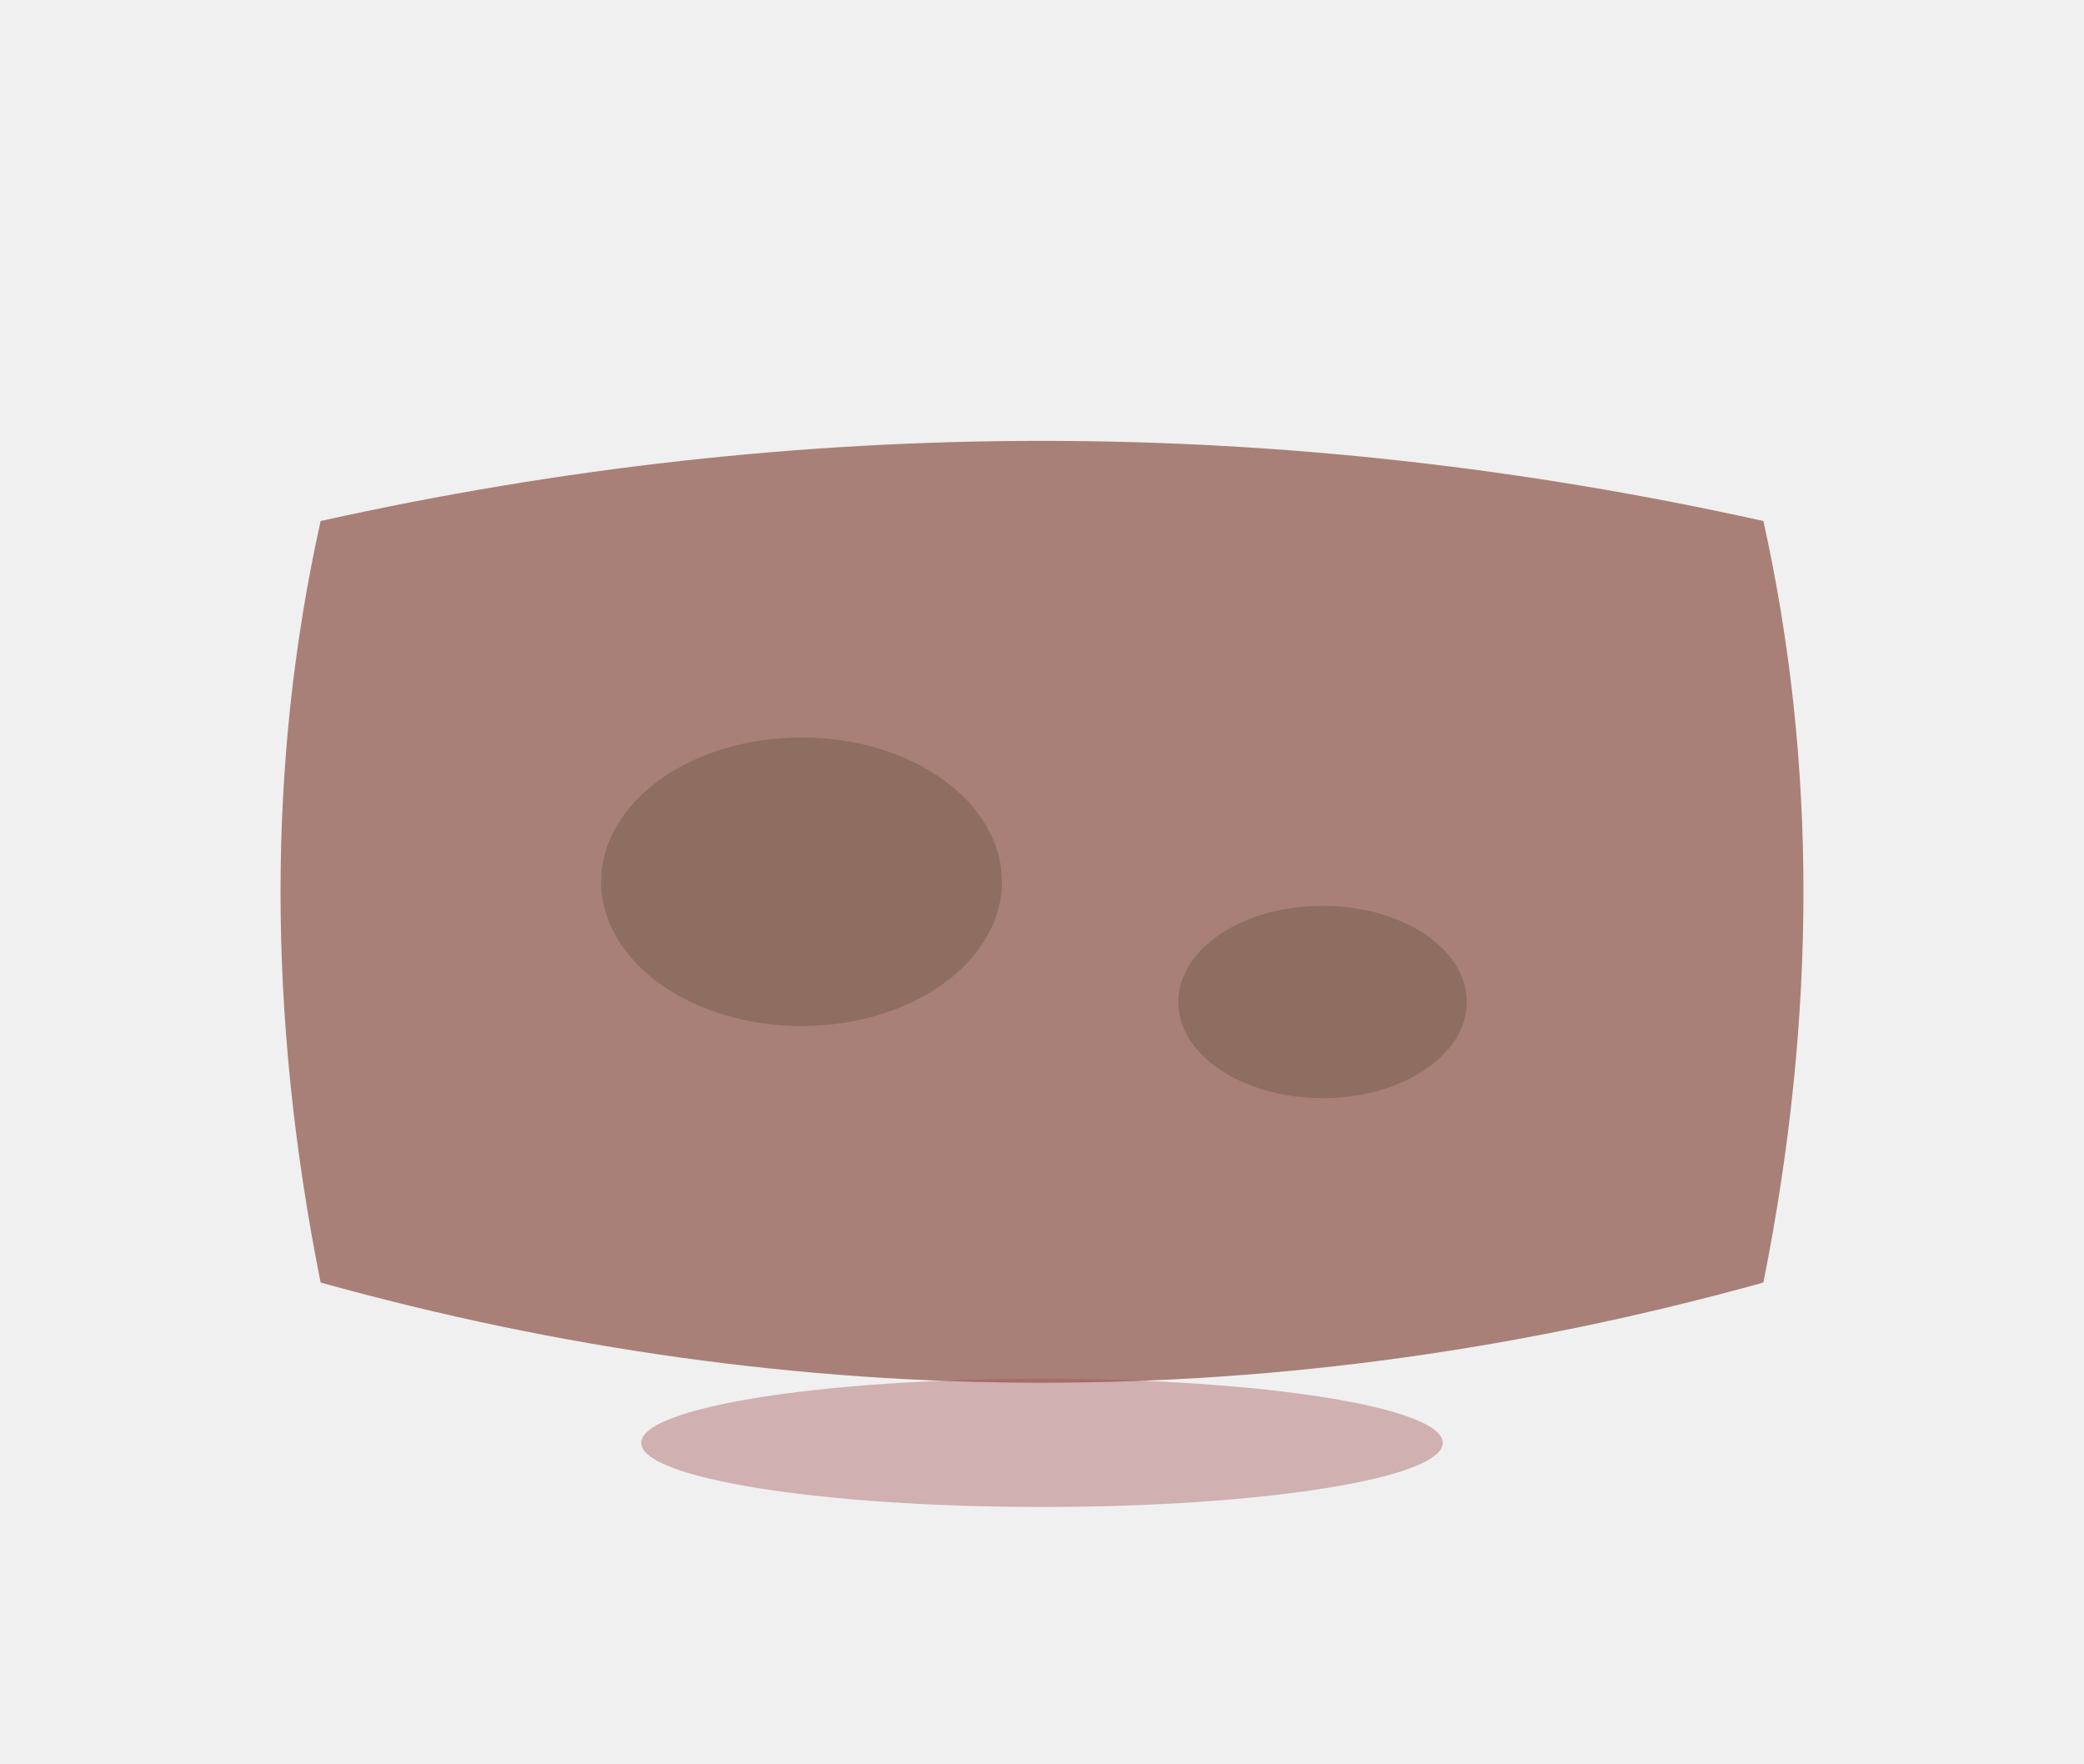
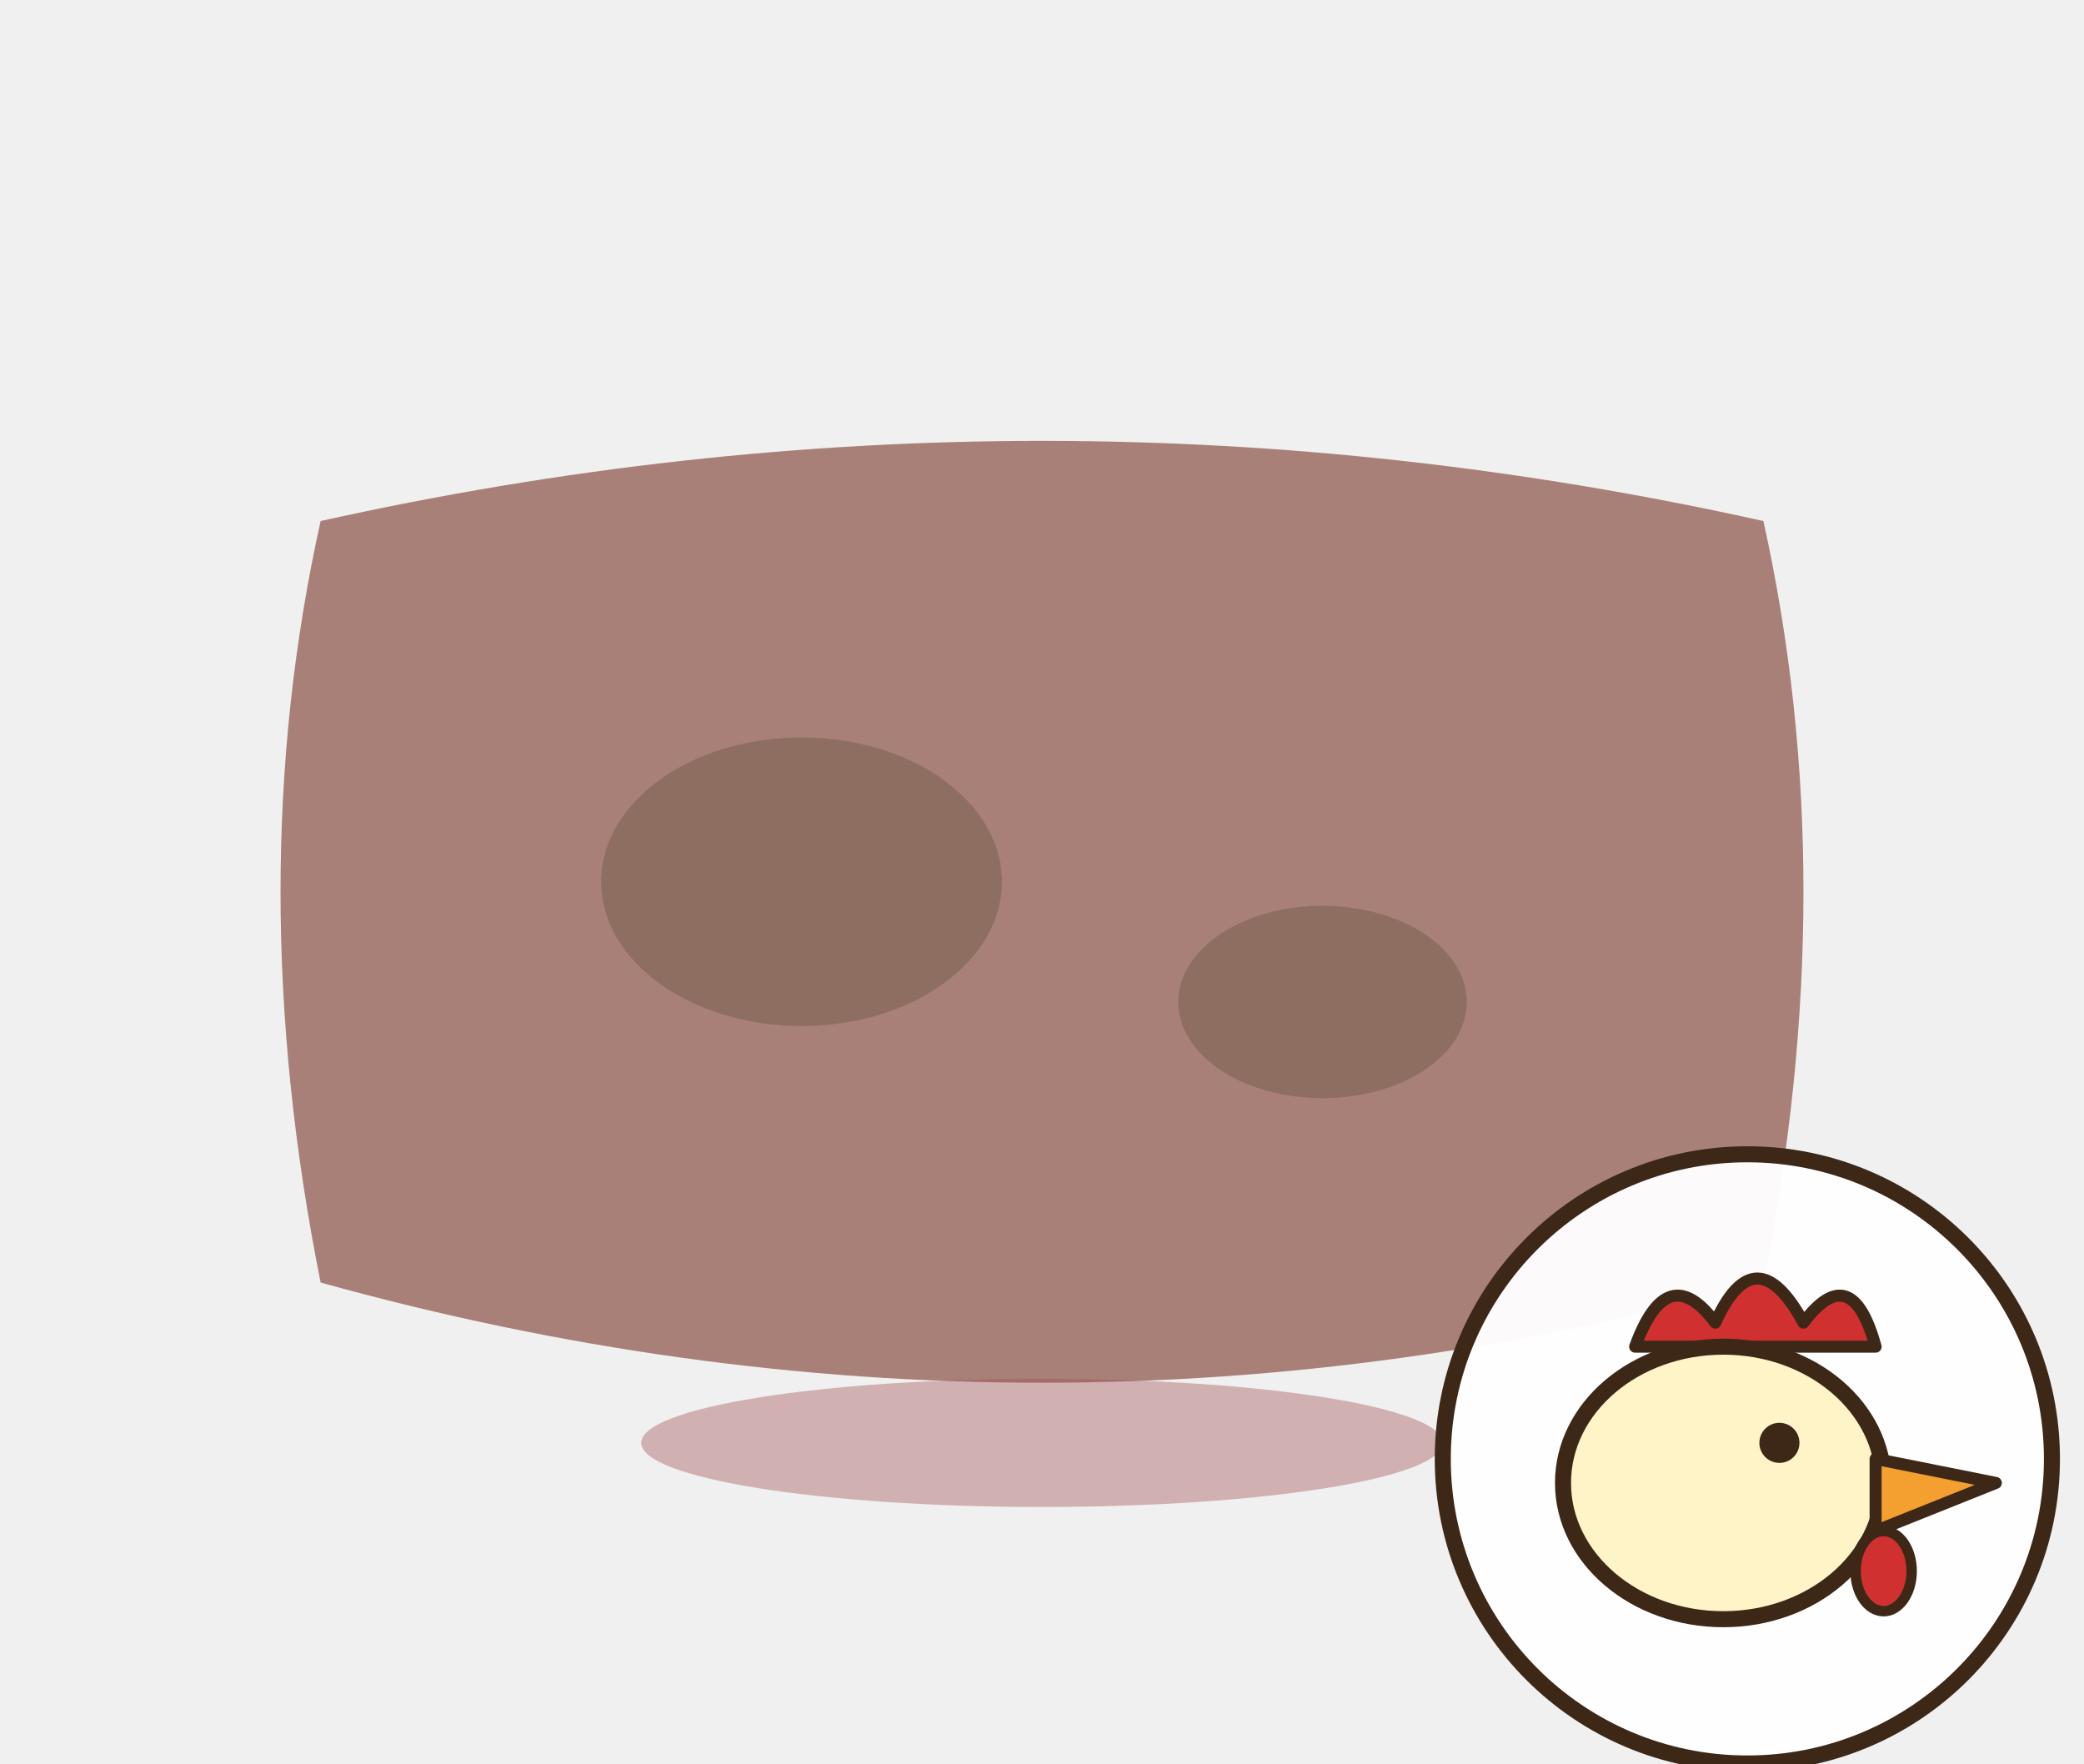
<svg xmlns="http://www.w3.org/2000/svg" viewBox="-130 -110 260 220" font-family="Noto Sans CJK JP, sans-serif">
  <path d="M -90 -45 Q -100 0 -90 50 Q 0 75 90 50 Q 100 0 90 -45 Q 0 -65 -90 -45 Z" fill="#A88078" />
  <ellipse cx="-30" cy="0" rx="25" ry="18" fill="#5D4E37" opacity="0.35" />
  <ellipse cx="35" cy="15" rx="18" ry="12" fill="#5D4E37" opacity="0.35" />
  <ellipse cx="0" cy="70" rx="50" ry="8" fill="#A05050" opacity="0.4" />
+   <g transform="translate(88, 72)" data-icon="chicken">
+     <circle cx="0" cy="0" r="38" fill="#FFFFFF" fill-opacity="0.96" stroke="#3D2817" stroke-width="2" />
+     <path d="M -14 -14 Q -10 -25 -4 -17 Q 1 -28 7 -17 Q 13 -25 16 -14 Z" fill="#D03030" stroke="#3D2817" stroke-width="1.5" stroke-linejoin="round" />
+     <ellipse cx="-3" cy="3" rx="20" ry="17" fill="#FFF4C8" stroke="#3D2817" stroke-width="2" />
+     <path d="M 16 0 L 31 3 L 16 9 Z" fill="#F4A030" stroke="#3D2817" stroke-width="1.5" stroke-linejoin="round" />
+     <ellipse cx="17" cy="14" rx="3.5" ry="5" fill="#D03030" stroke="#3D2817" stroke-width="1.3" />
+     <circle cx="4" cy="-2" r="2.5" fill="#3D2817" />
+   </g>
</svg>
